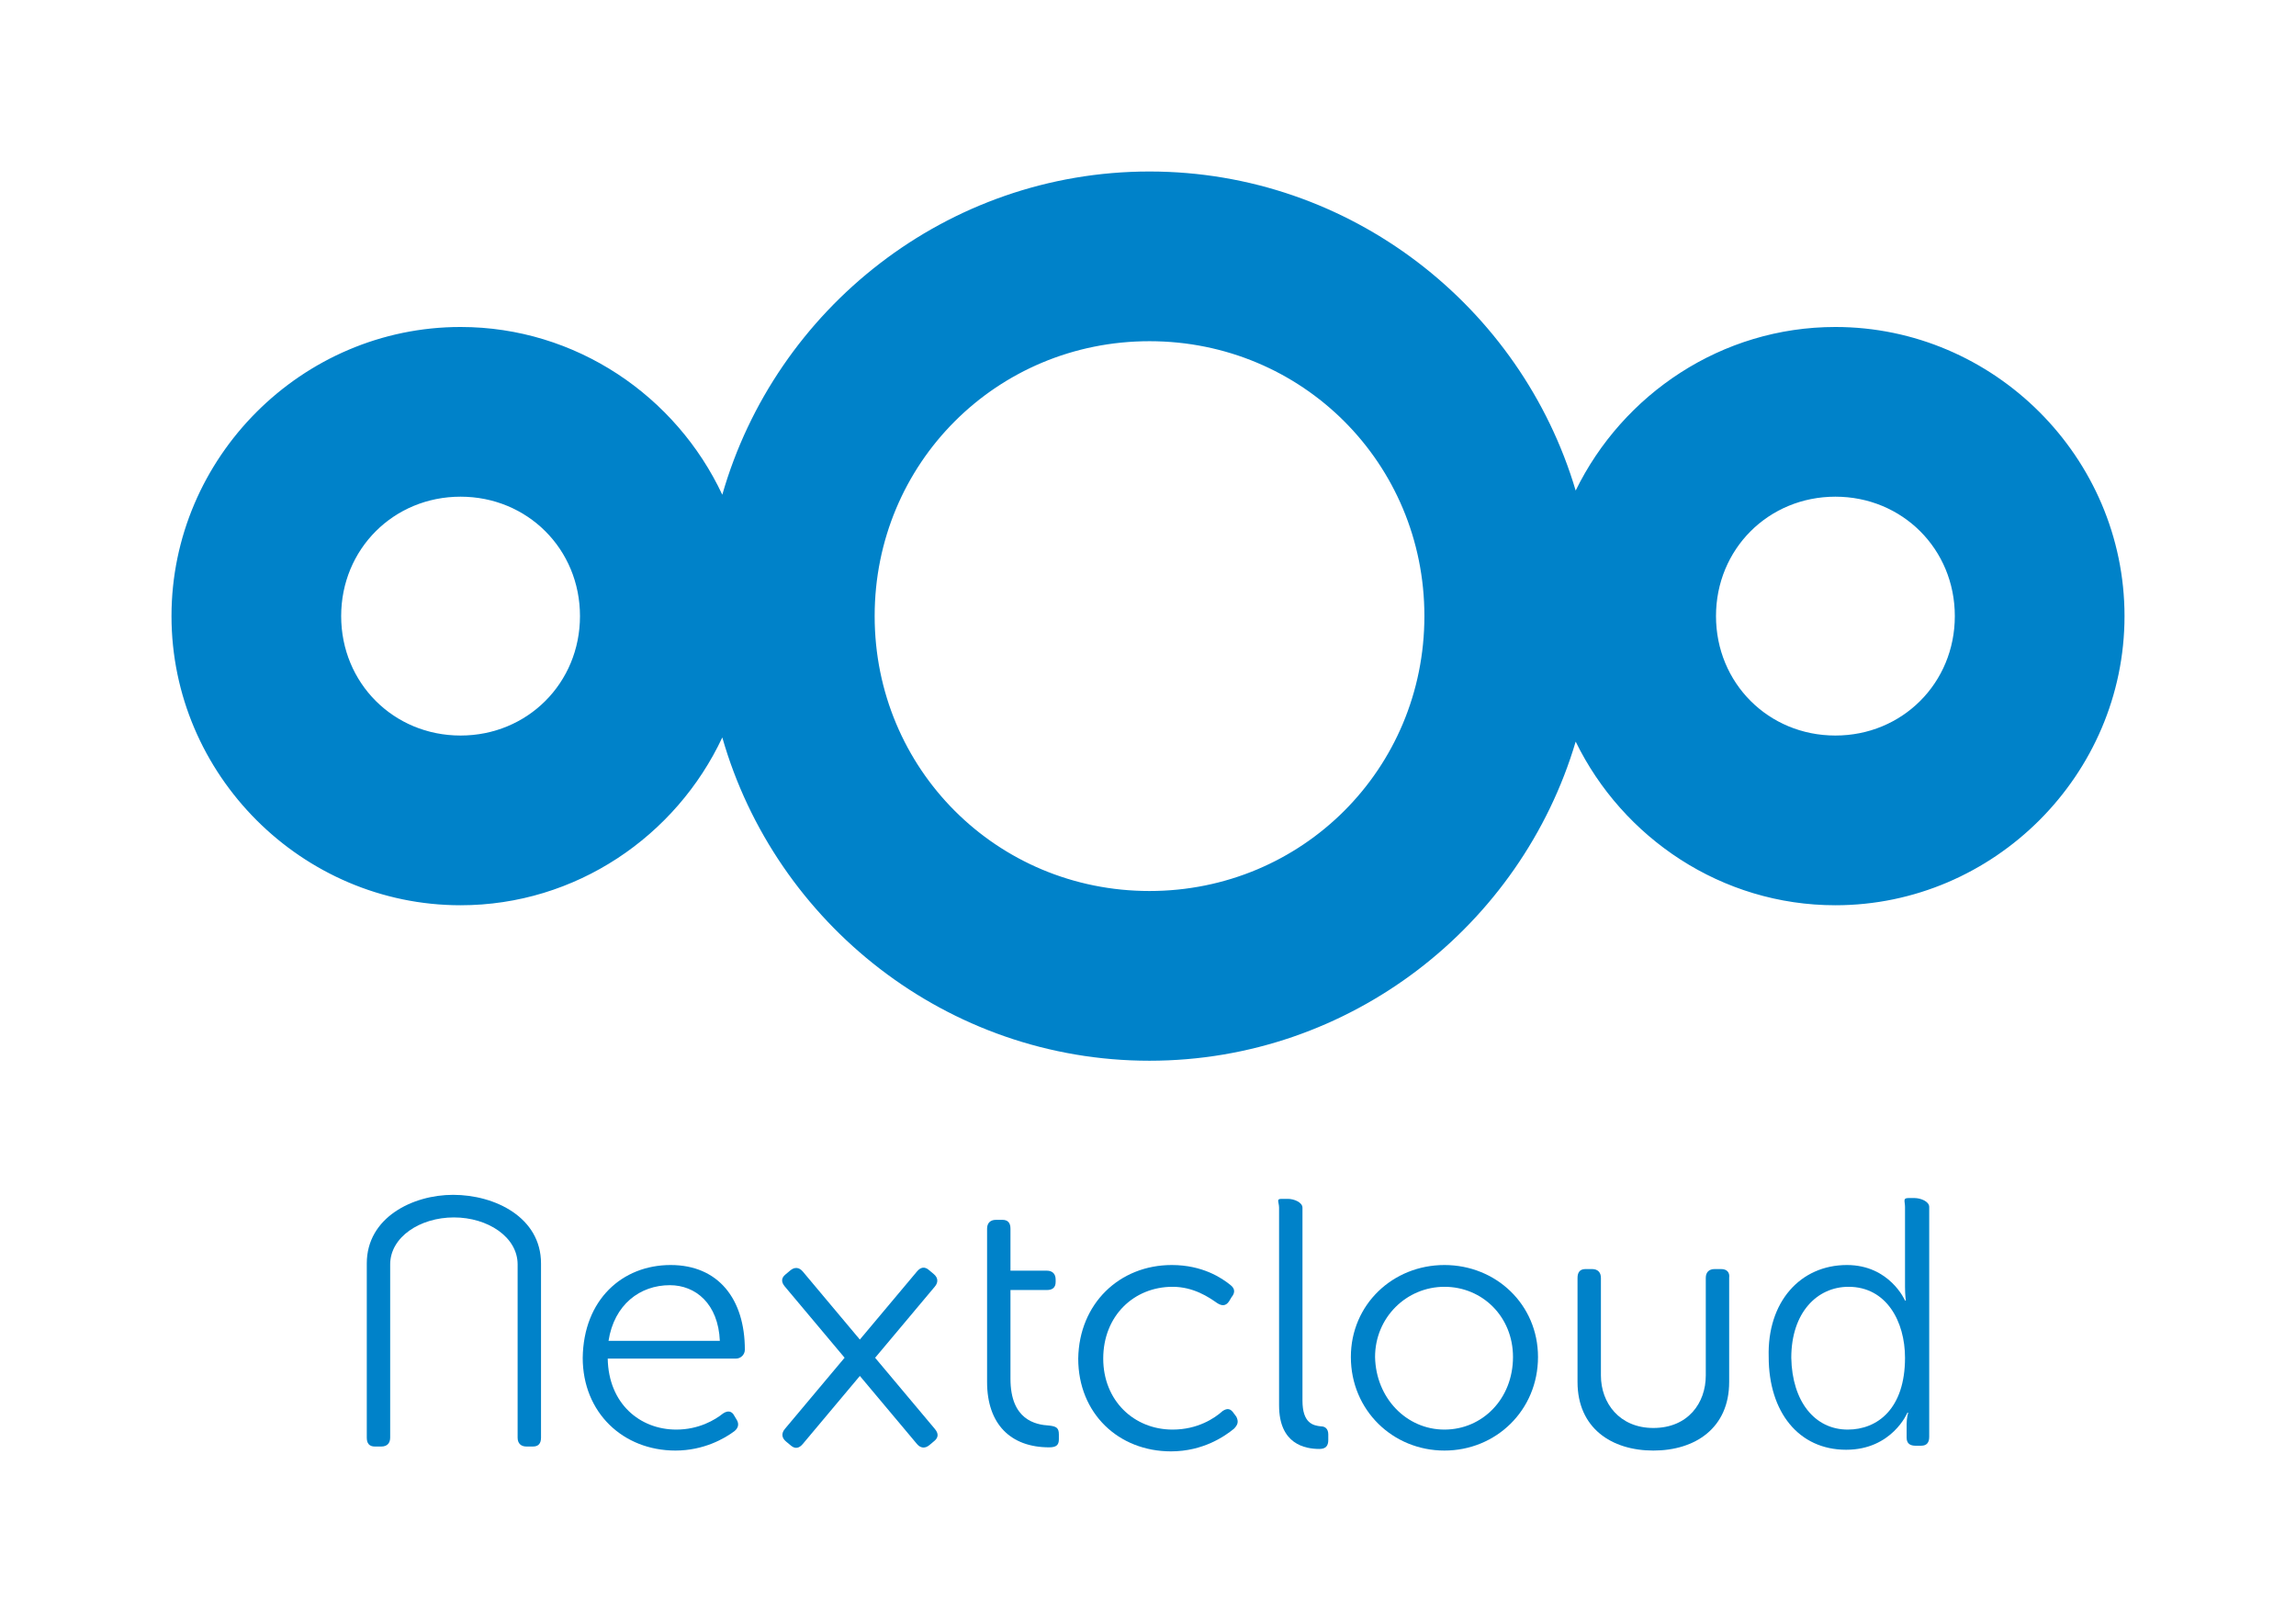
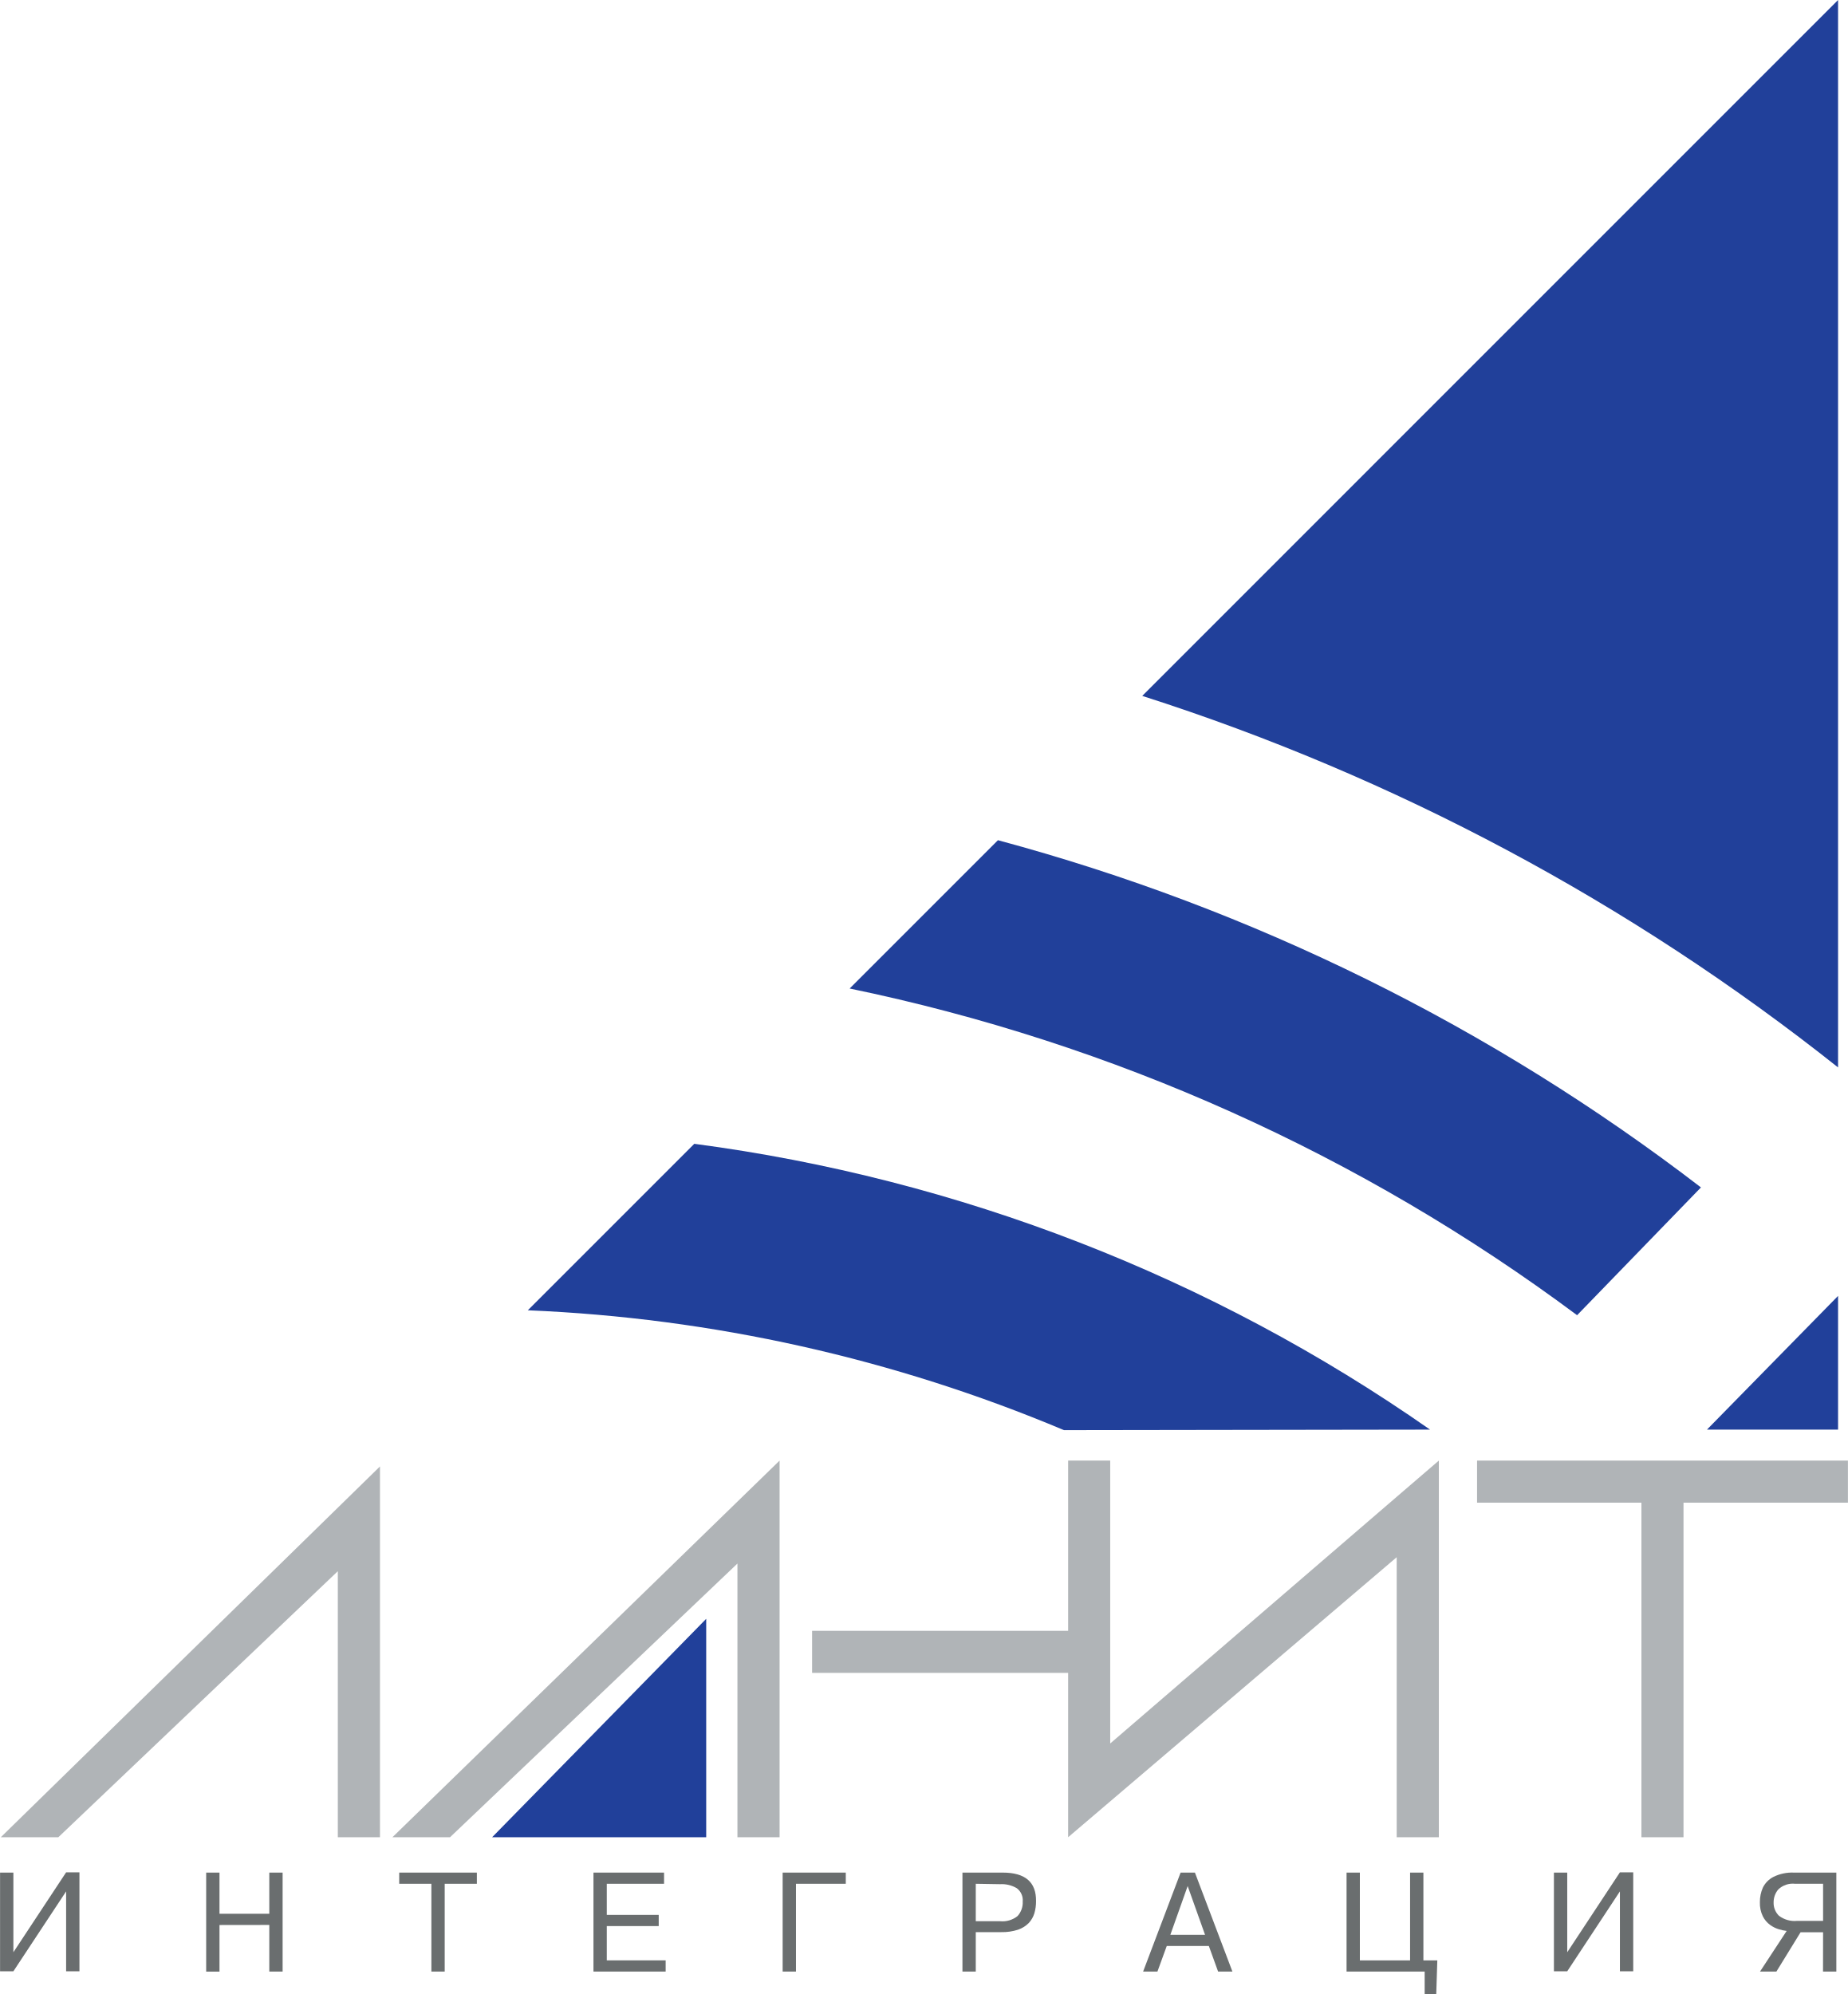
- <svg xmlns="http://www.w3.org/2000/svg" version="1.1" id="Layer_1" x="0px" y="0px" viewBox="0 0 133.892 94.627" enable-background="new 0 0 196.6 72" xml:space="preserve" width="133.892" height="94.627">
-   <defs id="defs18" />
-   <path style="color:#000000;font-style:normal;font-variant:normal;font-weight:normal;font-stretch:normal;font-size:medium;line-height:normal;font-family:sans-serif;text-indent:0;text-align:start;text-decoration:none;text-decoration-line:none;text-decoration-style:solid;text-decoration-color:#000000;letter-spacing:normal;word-spacing:normal;text-transform:none;direction:ltr;block-progression:tb;writing-mode:lr-tb;baseline-shift:baseline;text-anchor:start;white-space:normal;clip-rule:nonzero;display:inline;overflow:visible;visibility:visible;opacity:1;isolation:auto;mix-blend-mode:normal;color-interpolation:sRGB;color-interpolation-filters:linearRGB;solid-color:#000000;solid-opacity:1;fill:#0082c9;fill-opacity:1;fill-rule:nonzero;stroke:none;stroke-width:5.566;stroke-linecap:butt;stroke-linejoin:miter;stroke-miterlimit:10;stroke-dasharray:none;stroke-dashoffset:0;stroke-opacity:1;color-rendering:auto;image-rendering:auto;shape-rendering:auto;text-rendering:auto;enable-background:accumulate" d="m 67.033,10 c -11.805,0 -21.811,8.003 -24.912,18.847 -2.695,-5.752 -8.536,-9.781 -15.263,-9.781 -9.252,0 -16.857,7.605 -16.857,16.857 0,9.252 7.605,16.861 16.857,16.861 6.727,0 12.568,-4.032 15.263,-9.784 3.101,10.844 13.107,18.85 24.912,18.85 11.718,0 21.673,-7.885 24.853,-18.607 2.745,5.622 8.513,9.541 15.145,9.541 9.252,0 16.861,-7.609 16.861,-16.861 0,-9.252 -7.609,-16.857 -16.861,-16.857 -6.632,0 -12.4,3.917 -15.145,9.538 C 88.706,17.882 78.751,10 67.033,10 Z m 0,9.895 c 8.912,0 16.031,7.116 16.031,16.027 0,8.912 -7.119,16.031 -16.031,16.031 -8.912,0 -16.027,-7.119 -16.027,-16.031 0,-8.912 7.116,-16.027 16.027,-16.027 z m -40.176,9.066 c 3.904,0 6.965,3.057 6.965,6.962 0,3.904 -3.061,6.965 -6.965,6.965 -3.904,0 -6.962,-3.061 -6.962,-6.965 0,-3.904 3.057,-6.962 6.962,-6.962 z m 80.174,0 c 3.904,0 6.965,3.057 6.965,6.962 0,3.904 -3.061,6.965 -6.965,6.965 -3.904,0 -6.962,-3.061 -6.962,-6.965 0,-3.904 3.057,-6.962 6.962,-6.962 z" id="XMLID_107_" />
-   <g id="g4571" transform="matrix(0.4703852,0,0,0.4703852,21.3892,50.75959)" style="opacity:1;fill:#0082c9;fill-opacity:1">
-     <path id="XMLID_121_" d="m 37.67,48.9 c 5.9,0 9.2,4.2 9.2,10.5 0,0.6 -0.5,1.1 -1.1,1.1 l -15.9,0 c 0.1,5.6 4,8.8 8.5,8.8 2.8,0 4.8,-1.2 5.8,-2 0.6,-0.4 1.1,-0.3 1.4,0.3 l 0.3,0.5 c 0.3,0.5 0.2,1 -0.3,1.4 -1.2,0.9 -3.8,2.4 -7.3,2.4 -6.5,0 -11.5,-4.7 -11.5,-11.5 0.1,-7.2 4.9,-11.5 10.9,-11.5 z m 6.1,9.4 c -0.2,-4.6 -3,-6.9 -6.2,-6.9 -3.7,0 -6.9,2.4 -7.6,6.9 l 13.8,0 z" style="fill:#0082c9;fill-opacity:1" />
-     <path id="XMLID_119_" d="m 76.9,52.1 0,-2.5 0,-5.2 c 0,-0.7 0.4,-1.1 1.1,-1.1 l 0.8,0 c 0.7,0 1,0.4 1,1.1 l 0,5.2 4.5,0 c 0.7,0 1.1,0.4 1.1,1.1 l 0,0.3 c 0,0.7 -0.4,1 -1.1,1 l -4.5,0 0,11 c 0,5.1 3.1,5.7 4.8,5.8 0.9,0.1 1.2,0.3 1.2,1.1 l 0,0.6 c 0,0.7 -0.3,1 -1.2,1 -4.8,0 -7.7,-2.9 -7.7,-8.1 l 0,-11.3 z" style="fill:#0082c9;fill-opacity:1" />
-     <path id="XMLID_117_" d="m 99.8,48.9 c 3.8,0 6.2,1.6 7.3,2.5 0.5,0.4 0.6,0.9 0.1,1.5 l -0.3,0.5 c -0.4,0.6 -0.9,0.6 -1.5,0.2 -1,-0.7 -2.9,-2 -5.5,-2 -4.8,0 -8.6,3.6 -8.6,8.9 0,5.2 3.8,8.8 8.6,8.8 3.1,0 5.2,-1.4 6.2,-2.3 0.6,-0.4 1,-0.3 1.4,0.3 l 0.3,0.4 c 0.3,0.6 0.2,1 -0.3,1.5 -1.1,0.9 -3.8,2.8 -7.8,2.8 -6.5,0 -11.5,-4.7 -11.5,-11.5 0.1,-6.8 5.1,-11.6 11.6,-11.6 z" style="fill:#0082c9;fill-opacity:1" />
-     <path id="XMLID_115_" d="m 113.1,41.8 c 0,-0.7 -0.4,-1.1 0.3,-1.1 l 0.8,0 c 0.7,0 1.8,0.4 1.8,1.1 l 0,23.9 c 0,2.8 1.3,3.1 2.3,3.2 0.5,0 0.9,0.3 0.9,1 l 0,0.7 c 0,0.7 -0.3,1.1 -1.1,1.1 -1.8,0 -5,-0.6 -5,-5.4 l 0,-24.5 z" style="fill:#0082c9;fill-opacity:1" />
-     <path id="XMLID_112_" d="m 133.6,48.9 c 6.4,0 11.6,4.9 11.6,11.4 0,6.6 -5.2,11.6 -11.6,11.6 -6.4,0 -11.6,-5 -11.6,-11.6 0,-6.5 5.2,-11.4 11.6,-11.4 z m 0,20.4 c 4.7,0 8.5,-3.8 8.5,-9 0,-5 -3.8,-8.7 -8.5,-8.7 -4.7,0 -8.6,3.8 -8.6,8.7 0.1,5.1 3.9,9 8.6,9 z" style="fill:#0082c9;fill-opacity:1" />
-     <path id="XMLID_109_" d="m 183.5,48.9 c 5.3,0 7.2,4.4 7.2,4.4 l 0.1,0 c 0,0 -0.1,-0.7 -0.1,-1.7 l 0,-9.9 c 0,-0.7 -0.3,-1.1 0.4,-1.1 l 0.8,0 c 0.7,0 1.8,0.4 1.8,1.1 l 0,28.5 c 0,0.7 -0.3,1.1 -1,1.1 l -0.7,0 c -0.7,0 -1.1,-0.3 -1.1,-1 l 0,-1.7 c 0,-0.8 0.2,-1.4 0.2,-1.4 l -0.1,0 c 0,0 -1.9,4.6 -7.6,4.6 -5.9,0 -9.6,-4.7 -9.6,-11.5 -0.2,-6.8 3.9,-11.4 9.7,-11.4 z m 0.1,20.4 c 3.7,0 7.1,-2.6 7.1,-8.9 0,-4.5 -2.3,-8.8 -7,-8.8 -3.9,0 -7.1,3.2 -7.1,8.8 0.1,5.4 2.9,8.9 7,8.9 z" style="fill:#0082c9;fill-opacity:1" />
-     <path style="fill:#0082c9;fill-opacity:1" d="m 1,71.4 0.8,0 c 0.7,0 1.1,-0.4 1.1,-1.1 l 0,-21.472 C 2.9,45.428 6.6,43 10.8,43 c 4.2,0 7.9,2.428 7.9,5.828 L 18.7,70.3 c 0,0.7 0.4,1.1 1.1,1.1 l 0.8,0 c 0.7,0 1,-0.4 1,-1.1 l 0,-21.6 c 0,-5.7 -5.7,-8.5 -10.9,-8.5 l 0,0 0,0 0,0 0,0 C 5.7,40.2 0,43 0,48.7 l 0,21.6 c 0,0.7 0.3,1.1 1,1.1 z" id="XMLID_103_" />
-     <path style="fill:#0082c9;fill-opacity:1" d="m 167.9,49.4 -0.8,0 c -0.7,0 -1.1,0.4 -1.1,1.1 l 0,12.1 c 0,3.4 -2.2,6.5 -6.5,6.5 -4.2,0 -6.5,-3.1 -6.5,-6.5 l 0,-12.1 c 0,-0.7 -0.4,-1.1 -1.1,-1.1 l -0.8,0 c -0.7,0 -1,0.4 -1,1.1 l 0,12.9 c 0,5.7 4.2,8.5 9.4,8.5 l 0,0 c 0,0 0,0 0,0 0,0 0,0 0,0 l 0,0 c 5.2,0 9.4,-2.8 9.4,-8.5 l 0,-12.9 c 0.1,-0.7 -0.3,-1.1 -1,-1.1 z" id="XMLID_102_" />
-     <path id="path4165-9" d="m 68.908,49.236 c -0.245,0.039 -0.48,0.203 -0.705,0.471 l -4.047,4.824 -3.029,3.609 -4.586,-5.467 -2.488,-2.967 c -0.225,-0.268 -0.48,-0.415 -0.744,-0.438 -0.264,-0.023 -0.539,0.078 -0.807,0.303 l -0.613,0.514 c -0.536,0.45 -0.509,0.948 -0.059,1.484 l 4.049,4.824 3.357,4 -4.916,5.857 c -0.004,0.004 -0.006,0.009 -0.01,0.014 l -2.48,2.955 c -0.45,0.536 -0.4,1.101 0.137,1.551 l 0.613,0.512 c 0.536,0.45 1.023,0.337 1.473,-0.199 l 4.047,-4.824 3.029,-3.609 4.586,5.467 c 0.003,0.004 0.007,0.006 0.01,0.01 l 2.48,2.957 c 0.45,0.536 1.013,0.585 1.549,0.135 l 0.613,-0.514 c 0.536,-0.45 0.509,-0.948 0.059,-1.484 l -4.049,-4.824 -3.357,-4 4.916,-5.857 c 0.004,-0.004 0.006,-0.009 0.01,-0.014 l 2.48,-2.955 c 0.45,-0.536 0.4,-1.101 -0.137,-1.551 l -0.613,-0.514 c -0.268,-0.225 -0.523,-0.309 -0.768,-0.27 z" style="fill:#0082c9;fill-opacity:1" />
-   </g>
+ <svg xmlns="http://www.w3.org/2000/svg" id="Layer_1" data-name="Layer 1" viewBox="0 0 277.5 299.43">
+   <defs>
+     <style>.cls-1{fill:#21409a;}.cls-2{fill:#b0b4b7;}.cls-3{fill:#6a6e6f;}</style>
+   </defs>
+   <path class="cls-1" d="M296.49,162.79V2.5L192,107A329.38,329.38,0,0,1,296.49,162.79Z" transform="translate(-20.47 -2.5)" />
+   <path class="cls-1" d="M275.9,180.81a302.06,302.06,0,0,0-105.57-52.14l-22.27,22.27A276.65,276.65,0,0,1,257.3,200Z" transform="translate(-20.47 -2.5)" />
+   <path class="cls-1" d="M235.22,217.18a249.88,249.88,0,0,0-110.49-42.92l-25,25a232.44,232.44,0,0,1,80.52,18Z" transform="translate(-20.47 -2.5)" />
+   <polygon class="cls-1" points="276.02 194.6 276.02 214.68 256.33 214.68 276.02 194.6" />
+   <polygon class="cls-1" points="106.05 243.09 106.05 275.89 73.9 275.89 106.05 243.09" />
+   <polygon class="cls-2" points="277.5 219.33 221.81 219.33 221.81 225.65 246.49 225.65 246.49 275.89 252.81 275.89 252.81 225.65 277.5 225.65 277.5 219.33" />
+   <polygon class="cls-2" points="0.12 275.89 8.76 275.89 50.73 235.94 50.73 275.89 57.06 275.89 57.06 220.21 0.12 275.89" />
+   <polygon class="cls-2" points="58.93 275.89 67.58 275.89 110.74 234.79 110.74 275.89 117.07 275.89 117.07 219.33 58.93 275.89" />
+   <polygon class="cls-2" points="209.74 224.77 209.74 224.77 166.72 261.81 166.72 219.33 160.4 219.33 160.4 244.89 121.95 244.89 121.95 251.21 160.4 251.21 160.4 275.89 209.74 233.84 209.74 275.89 216.07 275.89 216.07 219.33 209.74 224.77" />
+   <path class="cls-3" d="M22.48,295.66l7.92-12h2v14.86h-2v-12l-7.92,12h-2V283.7h2Z" transform="translate(-20.47 -2.5)" />
+   <path class="cls-3" d="M53.43,291.57v7h-2V283.7h2v6.18h7.48V283.7h2v14.86h-2v-7Z" transform="translate(-20.47 -2.5)" />
+   <path class="cls-3" d="M85.25,285.38H80.42V283.7H92.08v1.68H87.25v13.18h-2Z" transform="translate(-20.47 -2.5)" />
+   <path class="cls-3" d="M111.59,290.05h7.8v1.68h-7.8v5.15h8.84v1.68H109.59V283.7h10.6v1.68h-8.6Z" transform="translate(-20.47 -2.5)" />
+   <path class="cls-3" d="M140,285.38v13.18h-2V283.7h9.48v1.68Z" transform="translate(-20.47 -2.5)" />
+   <path class="cls-3" d="M165,283.7h6.05q5.05,0,5,4.27a6.25,6.25,0,0,1-.25,1.84,3.76,3.76,0,0,1-.85,1.47,4.18,4.18,0,0,1-1.62,1,7.64,7.64,0,0,1-2.5.36H167v5.92h-2Zm2,1.68V291h3.65a3.61,3.61,0,0,0,2.63-.78,3,3,0,0,0,.77-2.17,2.25,2.25,0,0,0-.88-2,4.42,4.42,0,0,0-2.52-.61Z" transform="translate(-20.47 -2.5)" />
+   <path class="cls-3" d="M195.68,294.72l-1.4,3.84h-2.15l5.63-14.86h2.15l5.63,14.86h-2.15L202,294.72Zm.54-1.68h5.21l-2.61-7.32Z" transform="translate(-20.47 -2.5)" />
+   <path class="cls-3" d="M224.68,296.88h7.54V283.7h2v13.18h2.09l-.16,5.05h-1.74v-3.37H222.68V283.7h2Z" transform="translate(-20.47 -2.5)" />
+   <path class="cls-3" d="M255.82,295.66l7.91-12h2v14.86h-2v-12l-7.91,12h-2V283.7h2Z" transform="translate(-20.47 -2.5)" />
+   <path class="cls-3" d="M294.24,292.66h-3.38l-3.63,5.9h-2.46l4-6.1a7,7,0,0,1-1.2-.26,4.26,4.26,0,0,1-1.28-.64,3.56,3.56,0,0,1-1.1-1.3,4.48,4.48,0,0,1-.44-2.11,5.24,5.24,0,0,1,.45-2.2,3.6,3.6,0,0,1,1.61-1.62,6.34,6.34,0,0,1,3.06-.63h6.36v14.86h-2Zm0-7.28h-4.18a3.15,3.15,0,0,0-2.56.86,3,3,0,0,0-.69,1.93,2.7,2.7,0,0,0,.79,2,3.86,3.86,0,0,0,2.73.78h3.91Z" transform="translate(-20.47 -2.5)" />
</svg>
